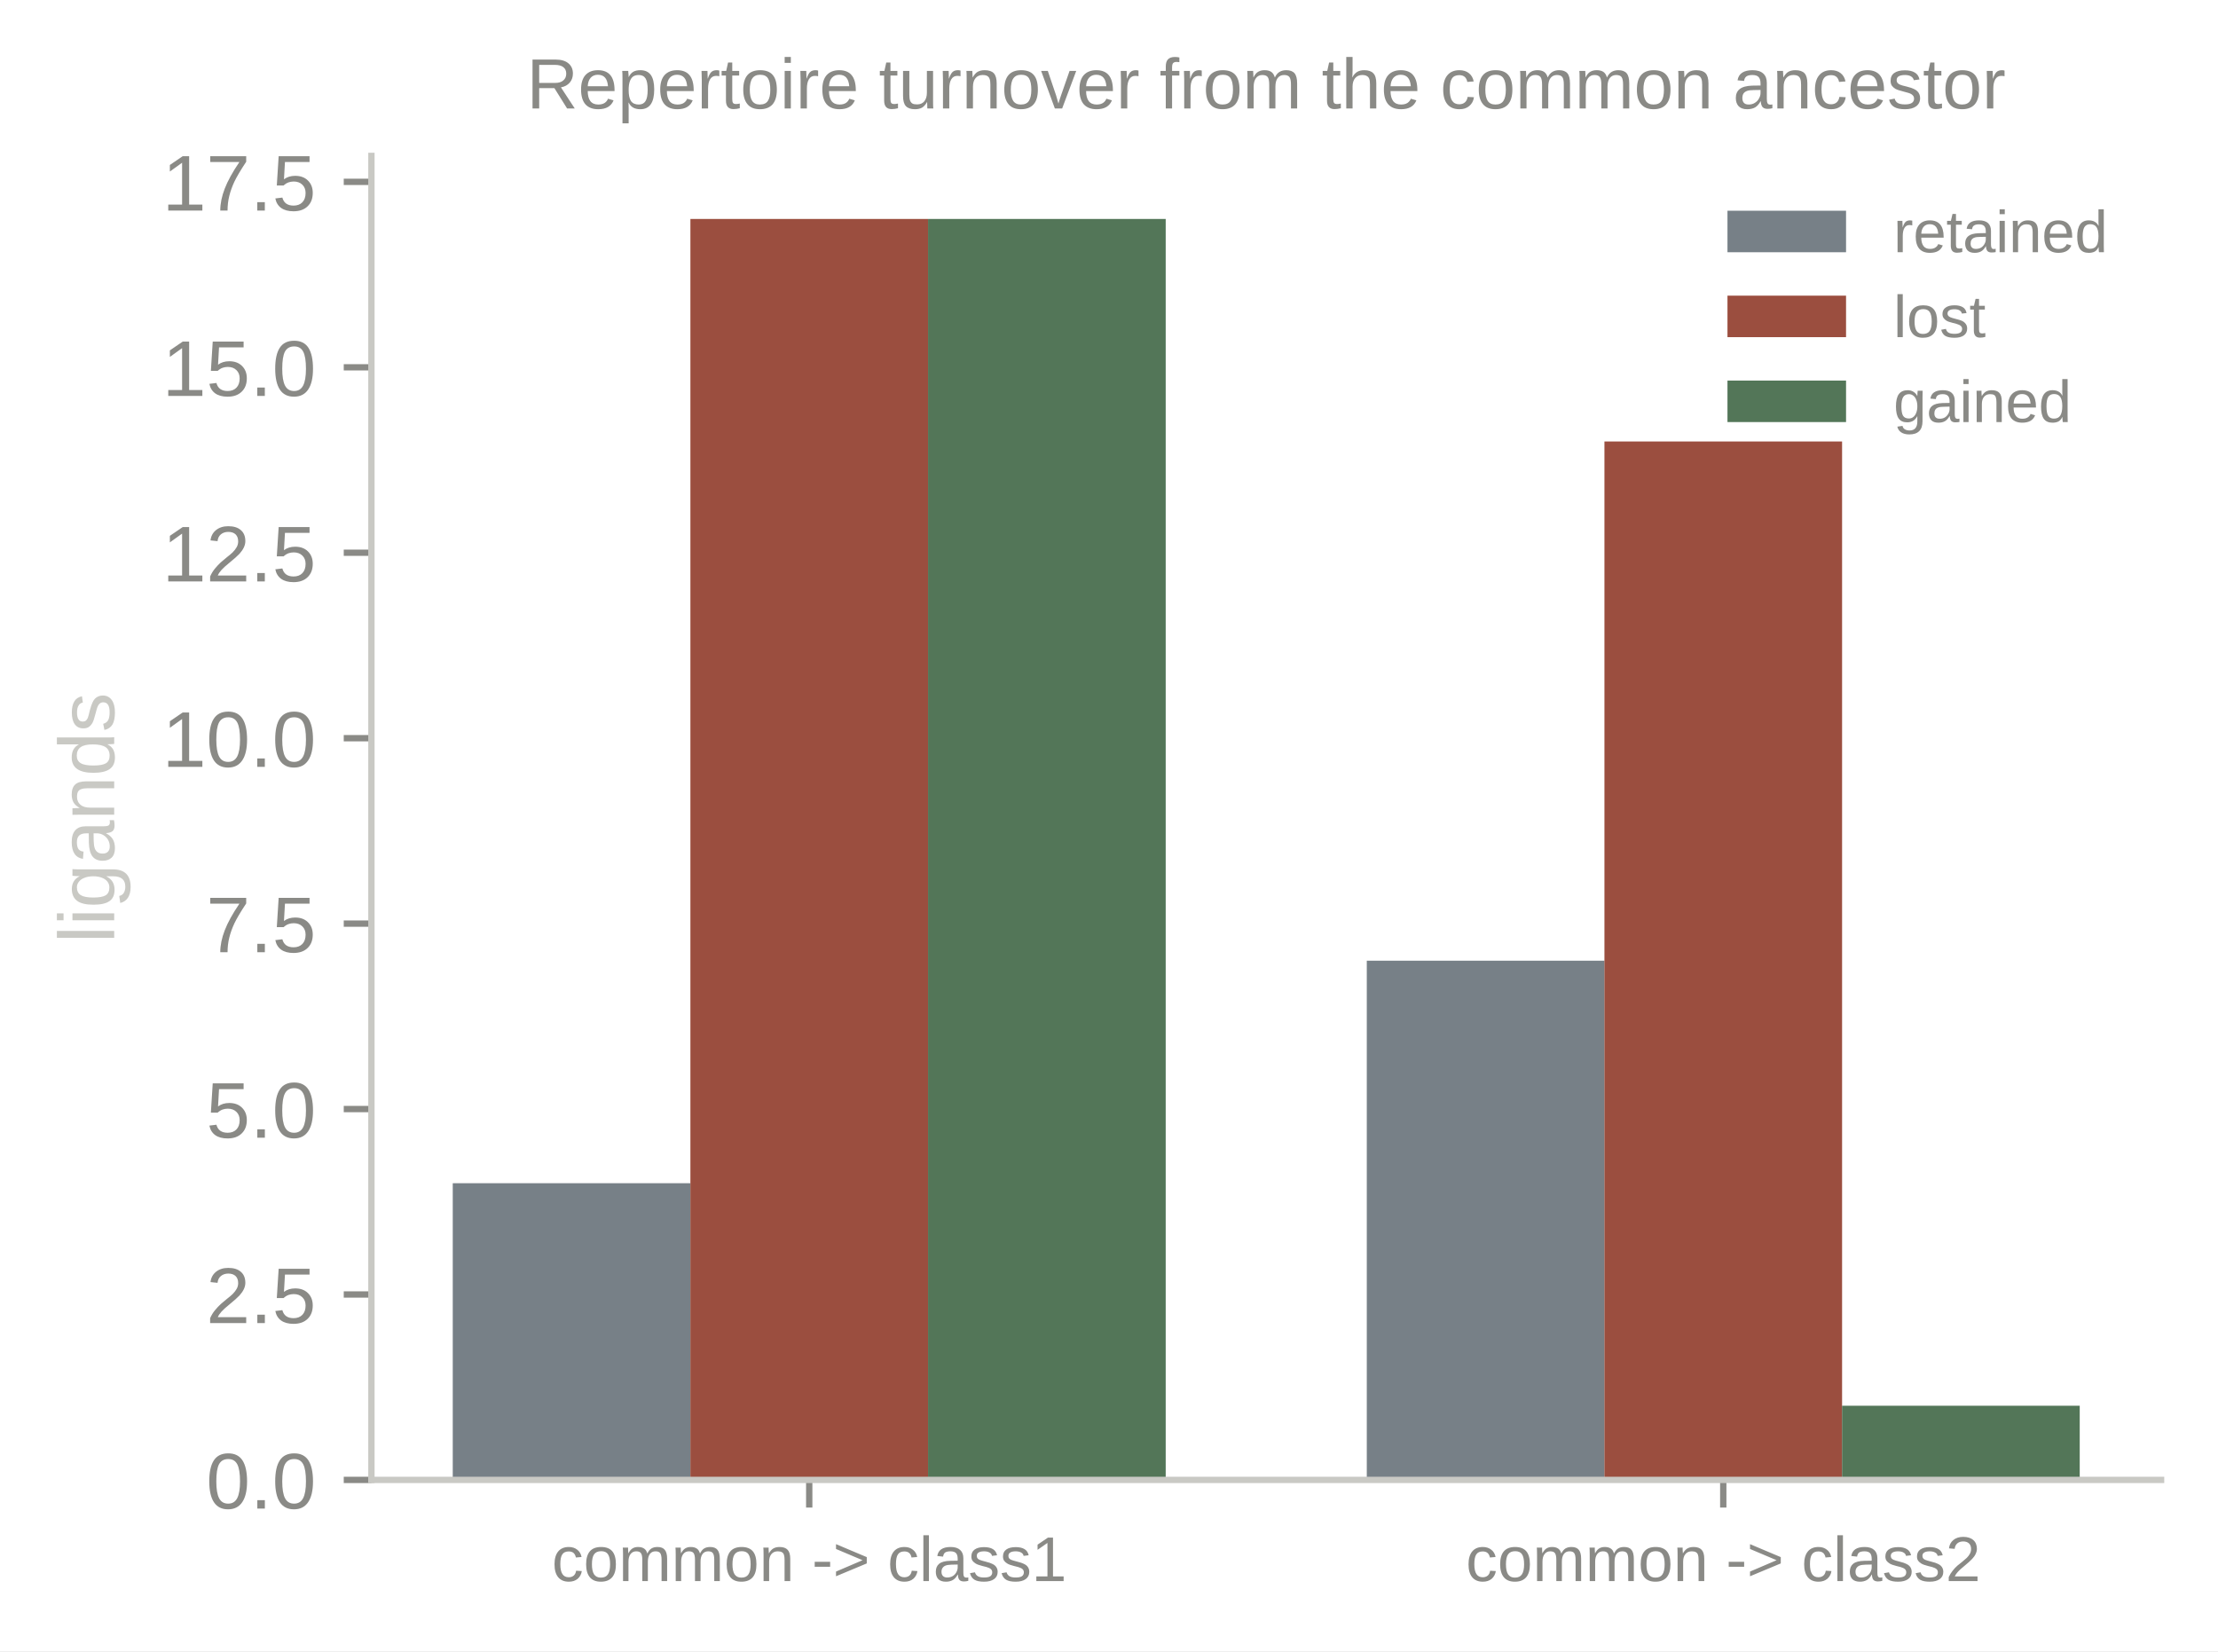
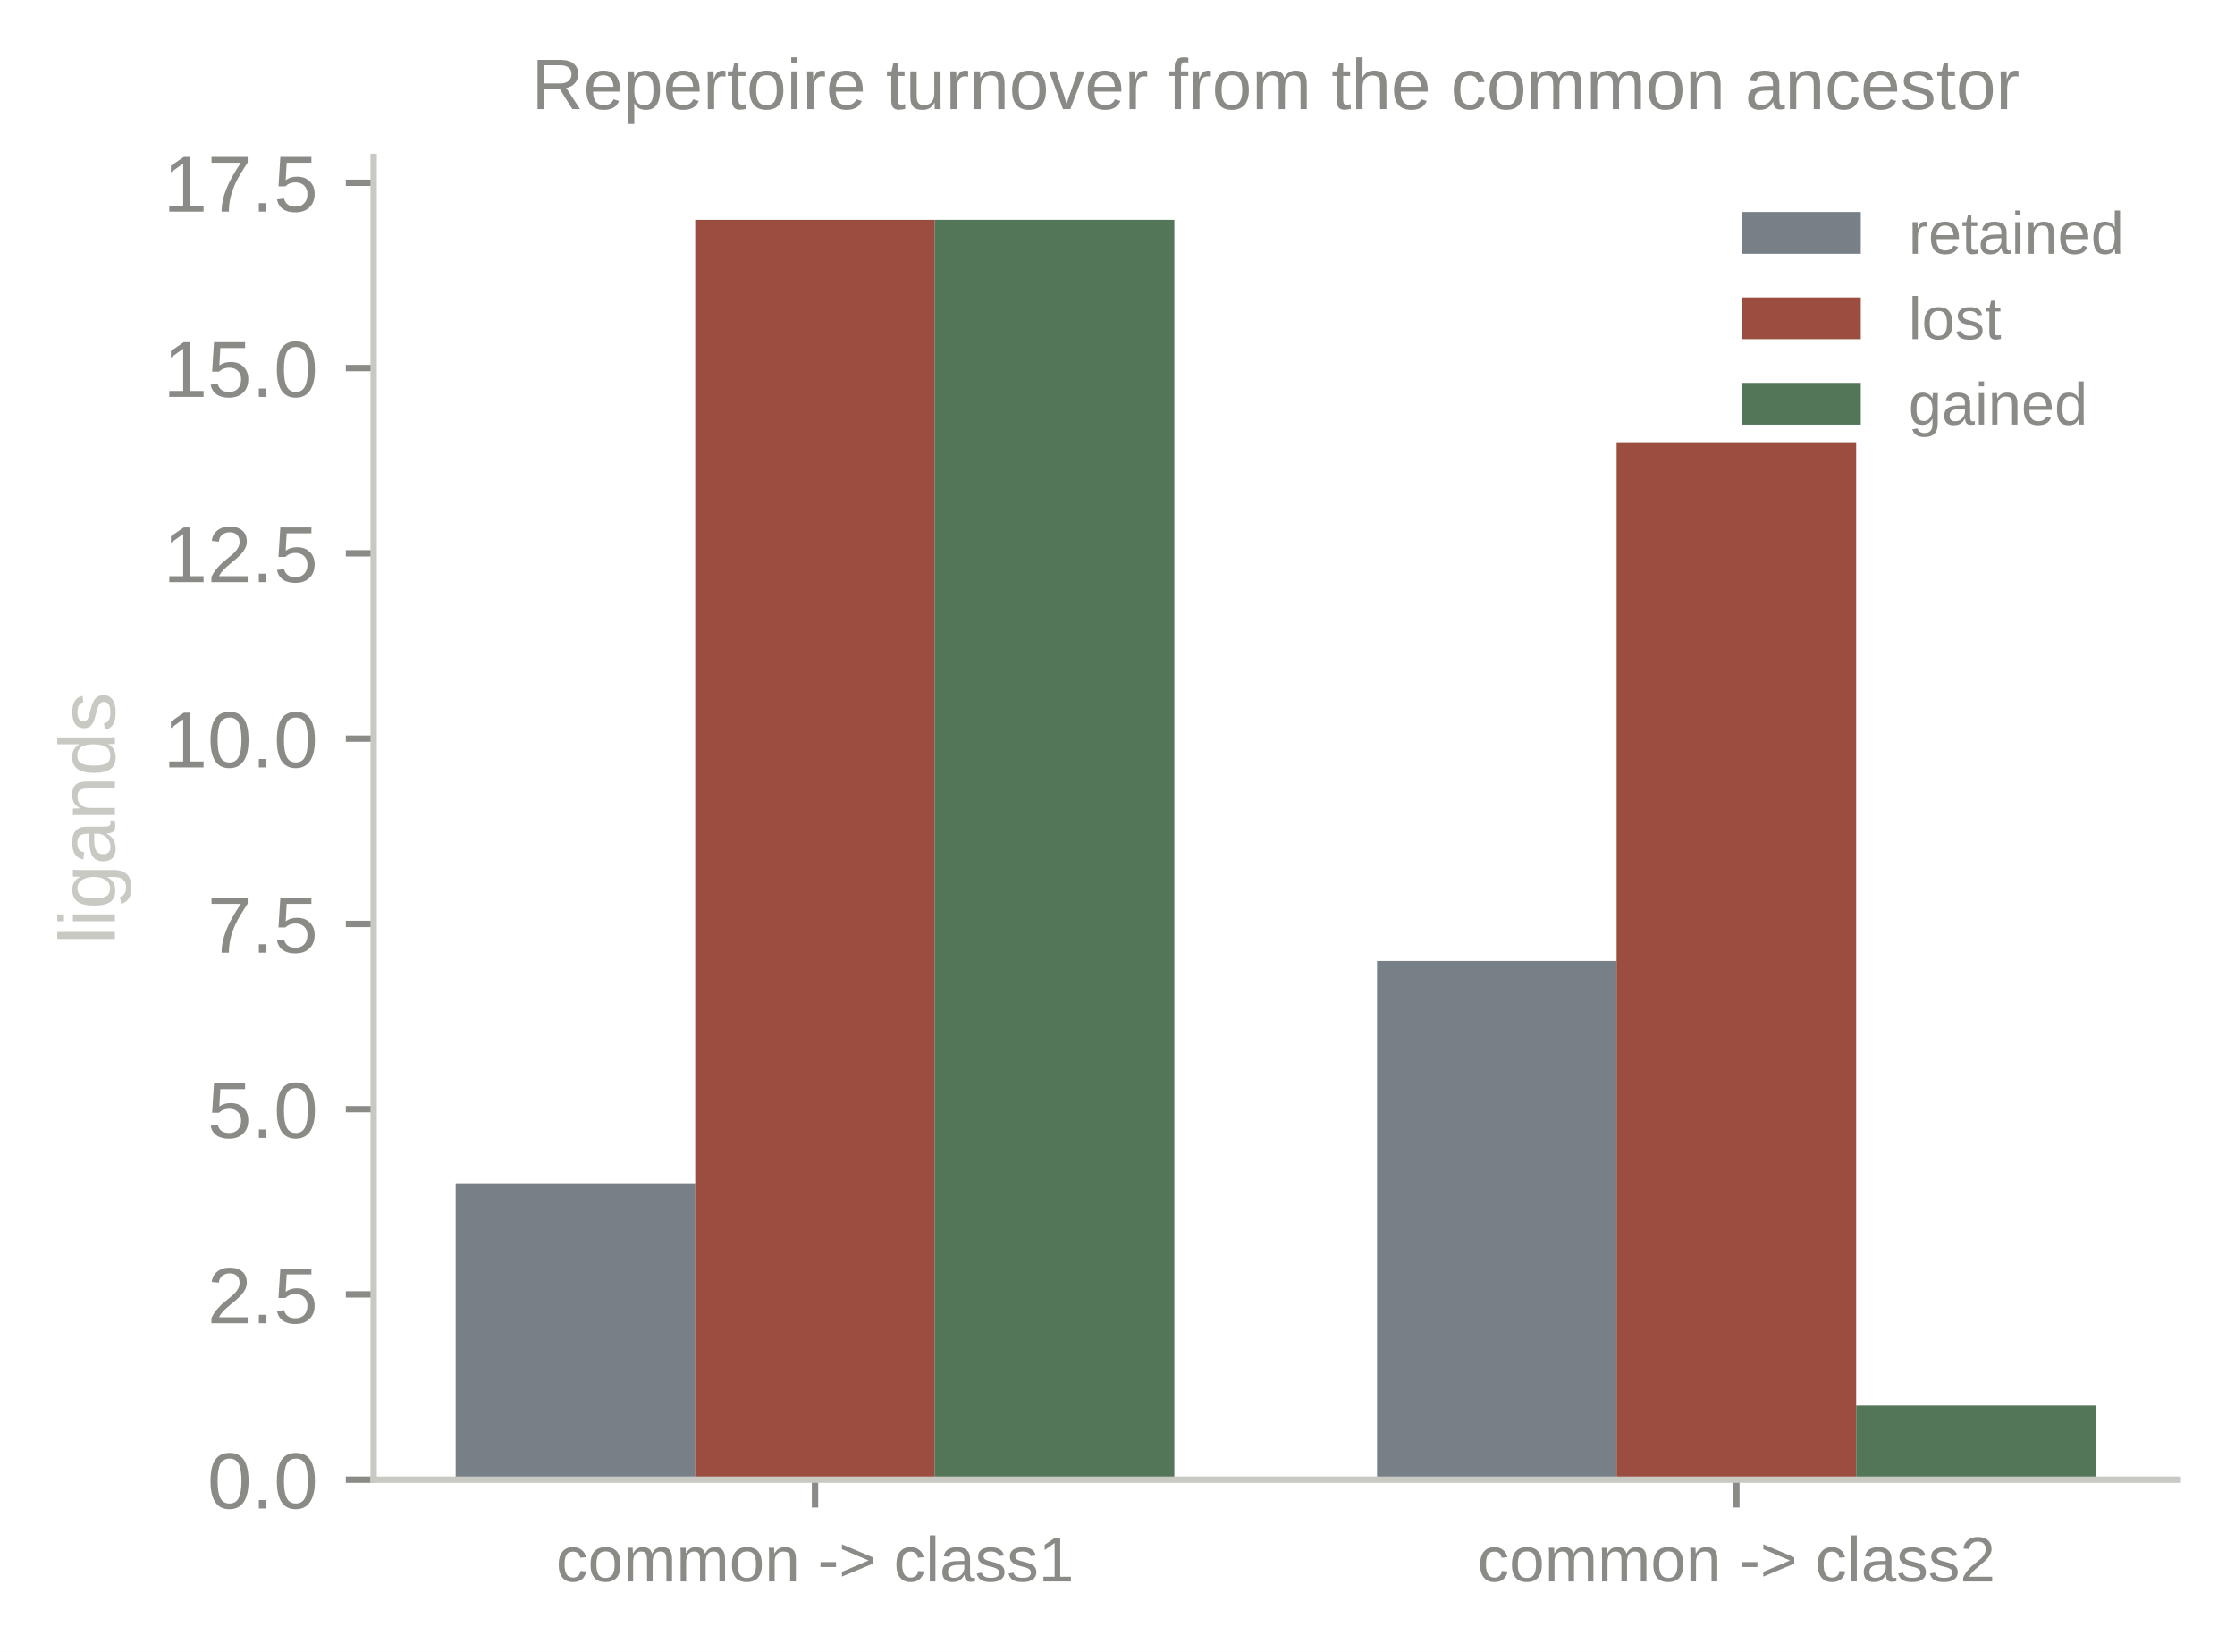
- <svg xmlns="http://www.w3.org/2000/svg" xmlns:xlink="http://www.w3.org/1999/xlink" width="280.573pt" height="208.86pt" viewBox="0 0 280.573 208.86" version="1.1">
+ <svg xmlns="http://www.w3.org/2000/svg" xmlns:xlink="http://www.w3.org/1999/xlink" width="281.028pt" height="207.725pt" viewBox="0 0 281.028 207.725" version="1.1">
  <defs>
    <style type="text/css">*{stroke-linejoin: round; stroke-linecap: butt}</style>
  </defs>
  <g id="figure_1">
    <g id="patch_1">
-       <path d="M 0 208.86  L 280.573 208.86  L 280.573 0  L 0 0  z " style="fill: #ffffff" />
+       <path d="M 0 207.725  L 281.028 207.725  L 281.028 0  L 0 0  z " style="fill: #ffffff" />
    </g>
    <g id="axes_1">
      <g id="patch_2">
-         <path d="M 46.983 187.202  L 273.373 187.202  L 273.373 19.722  L 46.983 19.722  z " style="fill: #ffffff" />
+         <path d="M 46.983 186.068  L 273.828 186.068  L 273.828 19.722  L 46.983 19.722  z " style="fill: #ffffff" />
      </g>
      <g id="patch_3">
-         <path d="M 57.273 187.202  L 87.335 187.202  L 87.335 149.672  L 57.273 149.672  z " clip-path="url(#p9e5b3ff85c)" style="fill: #5f6a72; opacity: 0.85" />
+         <path d="M 57.294 186.068  L 87.416 186.068  L 87.416 148.791  L 57.294 148.791  z " clip-path="url(#p3cd23477b5)" style="fill: #5f6a72; opacity: 0.85" />
      </g>
      <g id="patch_4">
-         <path d="M 172.896 187.202  L 202.958 187.202  L 202.958 121.524  L 172.896 121.524  z " clip-path="url(#p9e5b3ff85c)" style="fill: #5f6a72; opacity: 0.85" />
+         <path d="M 173.15 186.068  L 203.272 186.068  L 203.272 120.834  L 173.15 120.834  z " clip-path="url(#p3cd23477b5)" style="fill: #5f6a72; opacity: 0.85" />
      </g>
      <g id="patch_5">
-         <path d="M 87.335 187.202  L 117.397 187.202  L 117.397 27.697  L 87.335 27.697  z " clip-path="url(#p9e5b3ff85c)" style="fill: #8a2f1d; opacity: 0.85" />
+         <path d="M 87.416 186.068  L 117.539 186.068  L 117.539 27.643  L 87.416 27.643  z " clip-path="url(#p3cd23477b5)" style="fill: #8a2f1d; opacity: 0.85" />
      </g>
      <g id="patch_6">
-         <path d="M 202.958 187.202  L 233.02 187.202  L 233.02 55.845  L 202.958 55.845  z " clip-path="url(#p9e5b3ff85c)" style="fill: #8a2f1d; opacity: 0.85" />
+         <path d="M 203.272 186.068  L 233.395 186.068  L 233.395 55.601  L 203.272 55.601  z " clip-path="url(#p3cd23477b5)" style="fill: #8a2f1d; opacity: 0.85" />
      </g>
      <g id="patch_7">
-         <path d="M 117.397 187.202  L 147.459 187.202  L 147.459 27.697  L 117.397 27.697  z " clip-path="url(#p9e5b3ff85c)" style="fill: #355e3b; opacity: 0.85" />
+         <path d="M 117.539 186.068  L 147.661 186.068  L 147.661 27.643  L 117.539 27.643  z " clip-path="url(#p3cd23477b5)" style="fill: #355e3b; opacity: 0.85" />
      </g>
      <g id="patch_8">
-         <path d="M 233.02 187.202  L 263.082 187.202  L 263.082 177.82  L 233.02 177.82  z " clip-path="url(#p9e5b3ff85c)" style="fill: #355e3b; opacity: 0.85" />
+         <path d="M 233.395 186.068  L 263.517 186.068  L 263.517 176.749  L 233.395 176.749  z " clip-path="url(#p3cd23477b5)" style="fill: #355e3b; opacity: 0.85" />
      </g>
      <g id="matplotlib.axis_1">
        <g id="xtick_1">
          <g id="line2d_1">
            <defs>
-               <path id="m43dc056948" d="M 0 0  L 0 3.5  " style="stroke: #8a8a86; stroke-width: 0.8" />
+               <path id="mf32b0fd6c5" d="M 0 0  L 0 3.5  " style="stroke: #8a8a86; stroke-width: 0.8" />
            </defs>
            <g>
-               <use xlink:href="#m43dc056948" x="102.366" y="187.202" style="fill: #8a8a86; stroke: #8a8a86; stroke-width: 0.8" />
+               <use xlink:href="#mf32b0fd6c5" x="102.478" y="186.068" style="fill: #8a8a86; stroke: #8a8a86; stroke-width: 0.8" />
            </g>
          </g>
          <g id="text_1">
-             <text style="font-size: 8px; font-family: 'Liberation Sans'; text-anchor: middle; fill: #8a8a86" x="102.366" y="200" transform="rotate(-0 102.3663 199.9997)">common -&gt; class1</text>
+             <text style="font-size: 8px; font-family: 'Liberation Sans'; text-anchor: middle; fill: #8a8a86" x="102.478" y="198.865" transform="rotate(-0 102.4777 198.8651)">common -&gt; class1</text>
          </g>
        </g>
        <g id="xtick_2">
          <g id="line2d_2">
            <g>
-               <use xlink:href="#m43dc056948" x="217.989" y="187.202" style="fill: #8a8a86; stroke: #8a8a86; stroke-width: 0.8" />
+               <use xlink:href="#mf32b0fd6c5" x="218.333" y="186.068" style="fill: #8a8a86; stroke: #8a8a86; stroke-width: 0.8" />
            </g>
          </g>
          <g id="text_2">
-             <text style="font-size: 8px; font-family: 'Liberation Sans'; text-anchor: middle; fill: #8a8a86" x="217.989" y="200" transform="rotate(-0 217.9894 199.9997)">common -&gt; class2</text>
+             <text style="font-size: 8px; font-family: 'Liberation Sans'; text-anchor: middle; fill: #8a8a86" x="218.333" y="198.865" transform="rotate(-0 218.3334 198.8651)">common -&gt; class2</text>
          </g>
        </g>
      </g>
      <g id="matplotlib.axis_2">
        <g id="ytick_1">
          <g id="line2d_3">
            <defs>
-               <path id="m6a6f23e9d7" d="M 0 0  L -3.5 0  " style="stroke: #8a8a86; stroke-width: 0.8" />
+               <path id="mb592c7c38c" d="M 0 0  L -3.5 0  " style="stroke: #8a8a86; stroke-width: 0.8" />
            </defs>
            <g>
-               <use xlink:href="#m6a6f23e9d7" x="46.983" y="187.202" style="fill: #8a8a86; stroke: #8a8a86; stroke-width: 0.8" />
+               <use xlink:href="#mb592c7c38c" x="46.983" y="186.068" style="fill: #8a8a86; stroke: #8a8a86; stroke-width: 0.8" />
            </g>
          </g>
          <g id="text_3">
-             <text style="font-size: 10px; font-family: 'Liberation Sans'; text-anchor: end; fill: #8a8a86" x="39.983" y="190.826" transform="rotate(-0 39.98281 190.8256)">0.0</text>
+             <text style="font-size: 10px; font-family: 'Liberation Sans'; text-anchor: end; fill: #8a8a86" x="39.983" y="189.691" transform="rotate(-0 39.98281 189.6911)">0.0</text>
          </g>
        </g>
        <g id="ytick_2">
          <g id="line2d_4">
            <g>
-               <use xlink:href="#m6a6f23e9d7" x="46.983" y="163.746" style="fill: #8a8a86; stroke: #8a8a86; stroke-width: 0.8" />
+               <use xlink:href="#mb592c7c38c" x="46.983" y="162.77" style="fill: #8a8a86; stroke: #8a8a86; stroke-width: 0.8" />
            </g>
          </g>
          <g id="text_4">
-             <text style="font-size: 10px; font-family: 'Liberation Sans'; text-anchor: end; fill: #8a8a86" x="39.983" y="167.369" transform="rotate(-0 39.98281 167.369)">2.5</text>
+             <text style="font-size: 10px; font-family: 'Liberation Sans'; text-anchor: end; fill: #8a8a86" x="39.983" y="166.393" transform="rotate(-0 39.98281 166.3934)">2.5</text>
          </g>
        </g>
        <g id="ytick_3">
          <g id="line2d_5">
            <g>
-               <use xlink:href="#m6a6f23e9d7" x="46.983" y="140.289" style="fill: #8a8a86; stroke: #8a8a86; stroke-width: 0.8" />
+               <use xlink:href="#mb592c7c38c" x="46.983" y="139.472" style="fill: #8a8a86; stroke: #8a8a86; stroke-width: 0.8" />
            </g>
          </g>
          <g id="text_5">
-             <text style="font-size: 10px; font-family: 'Liberation Sans'; text-anchor: end; fill: #8a8a86" x="39.983" y="143.912" transform="rotate(-0 39.98281 143.9125)">5.0</text>
+             <text style="font-size: 10px; font-family: 'Liberation Sans'; text-anchor: end; fill: #8a8a86" x="39.983" y="143.096" transform="rotate(-0 39.98281 143.0957)">5.0</text>
          </g>
        </g>
        <g id="ytick_4">
          <g id="line2d_6">
            <g>
-               <use xlink:href="#m6a6f23e9d7" x="46.983" y="116.832" style="fill: #8a8a86; stroke: #8a8a86; stroke-width: 0.8" />
+               <use xlink:href="#mb592c7c38c" x="46.983" y="116.175" style="fill: #8a8a86; stroke: #8a8a86; stroke-width: 0.8" />
            </g>
          </g>
          <g id="text_6">
-             <text style="font-size: 10px; font-family: 'Liberation Sans'; text-anchor: end; fill: #8a8a86" x="39.983" y="120.456" transform="rotate(-0 39.98281 120.4559)">7.5</text>
+             <text style="font-size: 10px; font-family: 'Liberation Sans'; text-anchor: end; fill: #8a8a86" x="39.983" y="119.798" transform="rotate(-0 39.98281 119.798)">7.5</text>
          </g>
        </g>
        <g id="ytick_5">
          <g id="line2d_7">
            <g>
-               <use xlink:href="#m6a6f23e9d7" x="46.983" y="93.376" style="fill: #8a8a86; stroke: #8a8a86; stroke-width: 0.8" />
+               <use xlink:href="#mb592c7c38c" x="46.983" y="92.877" style="fill: #8a8a86; stroke: #8a8a86; stroke-width: 0.8" />
            </g>
          </g>
          <g id="text_7">
-             <text style="font-size: 10px; font-family: 'Liberation Sans'; text-anchor: end; fill: #8a8a86" x="39.983" y="96.999" transform="rotate(-0 39.98281 96.99929)">10.0</text>
+             <text style="font-size: 10px; font-family: 'Liberation Sans'; text-anchor: end; fill: #8a8a86" x="39.983" y="96.5" transform="rotate(-0 39.98281 96.50035)">10.0</text>
          </g>
        </g>
        <g id="ytick_6">
          <g id="line2d_8">
            <g>
-               <use xlink:href="#m6a6f23e9d7" x="46.983" y="69.919" style="fill: #8a8a86; stroke: #8a8a86; stroke-width: 0.8" />
+               <use xlink:href="#mb592c7c38c" x="46.983" y="69.579" style="fill: #8a8a86; stroke: #8a8a86; stroke-width: 0.8" />
            </g>
          </g>
          <g id="text_8">
-             <text style="font-size: 10px; font-family: 'Liberation Sans'; text-anchor: end; fill: #8a8a86" x="39.983" y="73.543" transform="rotate(-0 39.98281 73.54271)">12.5</text>
+             <text style="font-size: 10px; font-family: 'Liberation Sans'; text-anchor: end; fill: #8a8a86" x="39.983" y="73.203" transform="rotate(-0 39.98281 73.20267)">12.5</text>
          </g>
        </g>
        <g id="ytick_7">
          <g id="line2d_9">
            <g>
-               <use xlink:href="#m6a6f23e9d7" x="46.983" y="46.463" style="fill: #8a8a86; stroke: #8a8a86; stroke-width: 0.8" />
+               <use xlink:href="#mb592c7c38c" x="46.983" y="46.282" style="fill: #8a8a86; stroke: #8a8a86; stroke-width: 0.8" />
            </g>
          </g>
          <g id="text_9">
-             <text style="font-size: 10px; font-family: 'Liberation Sans'; text-anchor: end; fill: #8a8a86" x="39.983" y="50.086" transform="rotate(-0 39.98281 50.08613)">15.0</text>
+             <text style="font-size: 10px; font-family: 'Liberation Sans'; text-anchor: end; fill: #8a8a86" x="39.983" y="49.905" transform="rotate(-0 39.98281 49.90498)">15.0</text>
          </g>
        </g>
        <g id="ytick_8">
          <g id="line2d_10">
            <g>
-               <use xlink:href="#m6a6f23e9d7" x="46.983" y="23.006" style="fill: #8a8a86; stroke: #8a8a86; stroke-width: 0.8" />
+               <use xlink:href="#mb592c7c38c" x="46.983" y="22.984" style="fill: #8a8a86; stroke: #8a8a86; stroke-width: 0.8" />
            </g>
          </g>
          <g id="text_10">
-             <text style="font-size: 10px; font-family: 'Liberation Sans'; text-anchor: end; fill: #8a8a86" x="39.983" y="26.63" transform="rotate(-0 39.98281 26.62955)">17.5</text>
+             <text style="font-size: 10px; font-family: 'Liberation Sans'; text-anchor: end; fill: #8a8a86" x="39.983" y="26.607" transform="rotate(-0 39.98281 26.6073)">17.5</text>
          </g>
        </g>
        <g id="text_11">
-           <text style="font-size: 10px; font-family: 'Liberation Sans'; text-anchor: middle; fill: #c9c9c4" x="14.447" y="103.462" transform="rotate(-90 14.44688 103.4622)">ligands</text>
+           <text style="font-size: 10px; font-family: 'Liberation Sans'; text-anchor: middle; fill: #c9c9c4" x="14.447" y="102.895" transform="rotate(-90 14.44688 102.8949)">ligands</text>
        </g>
      </g>
      <g id="patch_9">
-         <path d="M 46.983 187.202  L 46.983 19.722  " style="fill: none; stroke: #c9c9c4; stroke-width: 0.8; stroke-linejoin: miter; stroke-linecap: square" />
+         <path d="M 46.983 186.068  L 46.983 19.722  " style="fill: none; stroke: #c9c9c4; stroke-width: 0.8; stroke-linejoin: miter; stroke-linecap: square" />
      </g>
      <g id="patch_10">
-         <path d="M 46.983 187.202  L 273.373 187.202  " style="fill: none; stroke: #c9c9c4; stroke-width: 0.8; stroke-linejoin: miter; stroke-linecap: square" />
+         <path d="M 46.983 186.068  L 273.828 186.068  " style="fill: none; stroke: #c9c9c4; stroke-width: 0.8; stroke-linejoin: miter; stroke-linecap: square" />
      </g>
      <g id="text_12">
-         <text style="font-size: 9px; font-family: 'Liberation Sans'; text-anchor: middle; fill: #8a8a86" x="160.178" y="13.722" transform="rotate(-0 160.1778 13.72219)">Repertoire turnover from the common ancestor</text>
+         <text style="font-size: 9px; font-family: 'Liberation Sans'; text-anchor: middle; fill: #8a8a86" x="160.406" y="13.722" transform="rotate(-0 160.4055 13.72219)">Repertoire turnover from the common ancestor</text>
      </g>
      <g id="legend_1">
        <g id="patch_11">
-           <path d="M 218.522 31.907  L 233.522 31.907  L 233.522 26.657  L 218.522 26.657  z " style="fill: #5f6a72; opacity: 0.85" />
+           <path d="M 218.977 31.907  L 233.977 31.907  L 233.977 26.657  L 218.977 26.657  z " style="fill: #5f6a72; opacity: 0.85" />
        </g>
        <g id="text_13">
-           <text style="font-size: 7.5px; font-family: 'Liberation Sans'; text-anchor: start; fill: #8a8a86" x="239.522" y="31.907" transform="rotate(-0 239.522 31.90734)">retained</text>
+           <text style="font-size: 7.5px; font-family: 'Liberation Sans'; text-anchor: start; fill: #8a8a86" x="239.977" y="31.907" transform="rotate(-0 239.9775 31.90734)">retained</text>
        </g>
        <g id="patch_12">
-           <path d="M 218.522 42.649  L 233.522 42.649  L 233.522 37.399  L 218.522 37.399  z " style="fill: #8a2f1d; opacity: 0.85" />
+           <path d="M 218.977 42.649  L 233.977 42.649  L 233.977 37.399  L 218.977 37.399  z " style="fill: #8a2f1d; opacity: 0.85" />
        </g>
        <g id="text_14">
-           <text style="font-size: 7.5px; font-family: 'Liberation Sans'; text-anchor: start; fill: #8a8a86" x="239.522" y="42.649" transform="rotate(-0 239.522 42.64875)">lost</text>
+           <text style="font-size: 7.5px; font-family: 'Liberation Sans'; text-anchor: start; fill: #8a8a86" x="239.977" y="42.649" transform="rotate(-0 239.9775 42.64875)">lost</text>
        </g>
        <g id="patch_13">
-           <path d="M 218.522 53.39  L 233.522 53.39  L 233.522 48.14  L 218.522 48.14  z " style="fill: #355e3b; opacity: 0.85" />
+           <path d="M 218.977 53.39  L 233.977 53.39  L 233.977 48.14  L 218.977 48.14  z " style="fill: #355e3b; opacity: 0.85" />
        </g>
        <g id="text_15">
-           <text style="font-size: 7.5px; font-family: 'Liberation Sans'; text-anchor: start; fill: #8a8a86" x="239.522" y="53.39" transform="rotate(-0 239.522 53.39016)">gained</text>
+           <text style="font-size: 7.5px; font-family: 'Liberation Sans'; text-anchor: start; fill: #8a8a86" x="239.977" y="53.39" transform="rotate(-0 239.9775 53.39016)">gained</text>
        </g>
      </g>
    </g>
  </g>
  <defs>
-     <clipPath id="p9e5b3ff85c">
-       <rect x="46.983" y="19.722" width="226.39" height="167.48" />
+     <clipPath id="p3cd23477b5">
+       <rect x="46.983" y="19.722" width="226.845" height="166.345" />
    </clipPath>
  </defs>
</svg>
